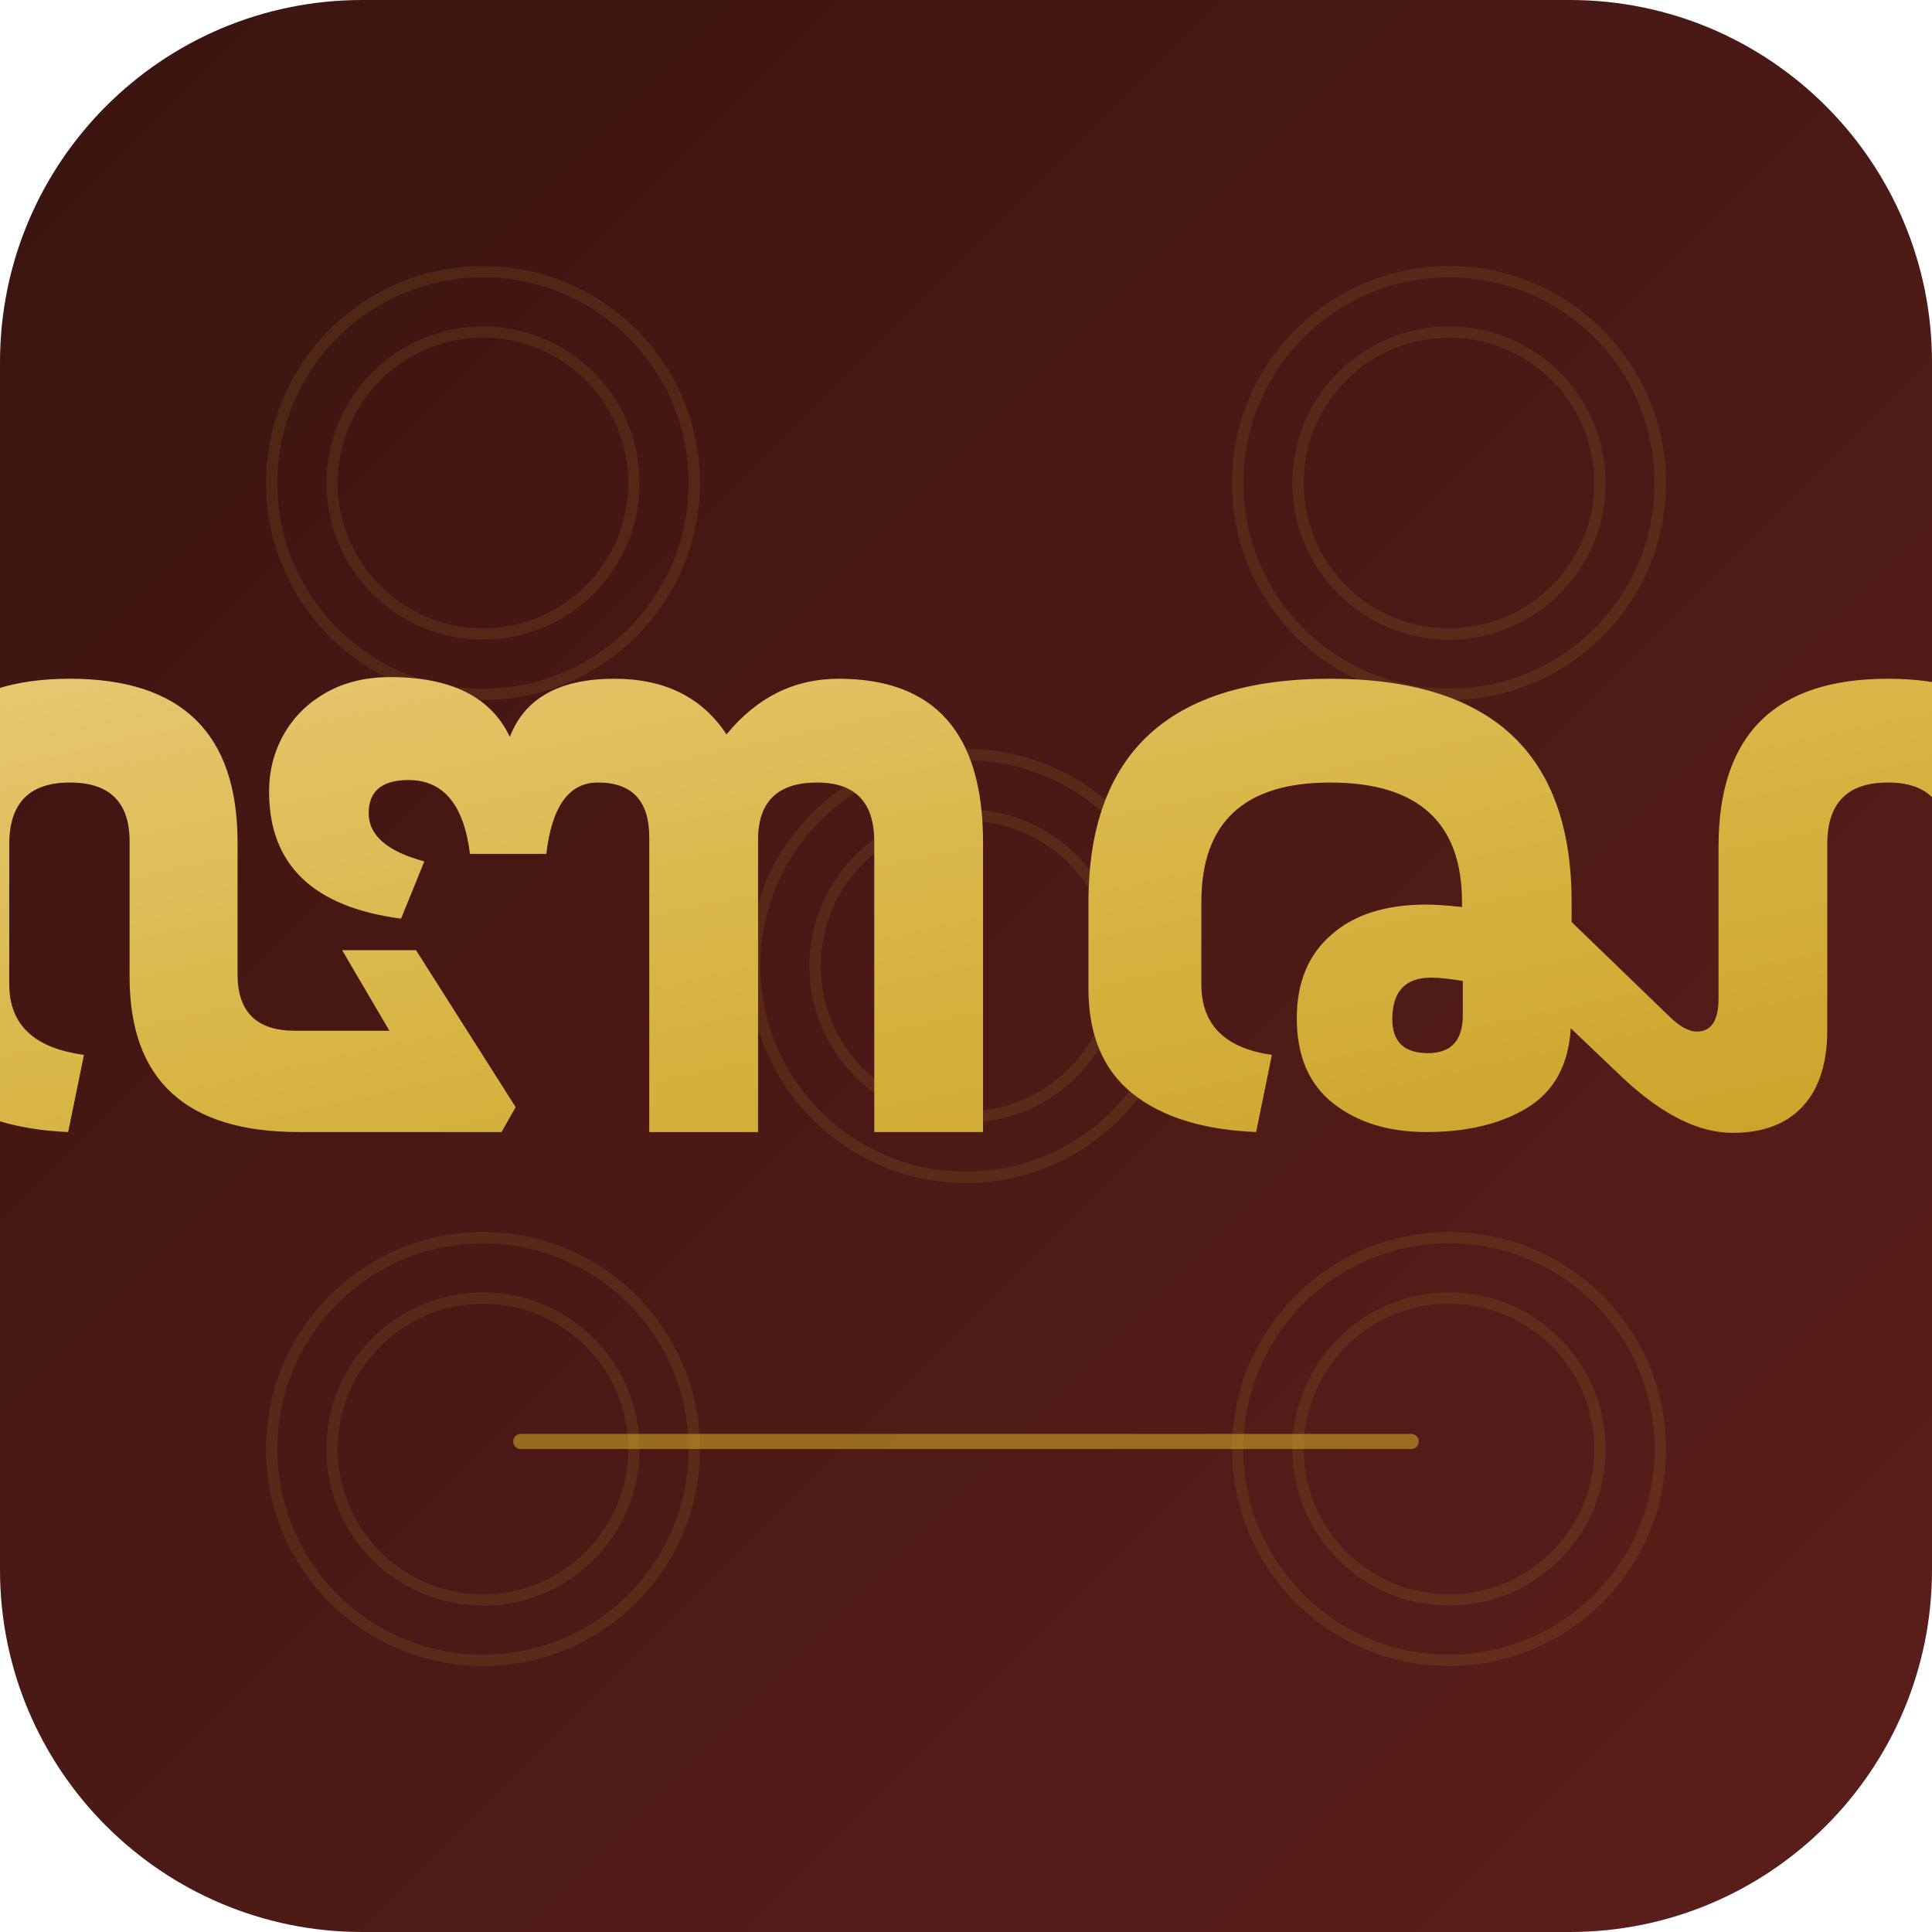
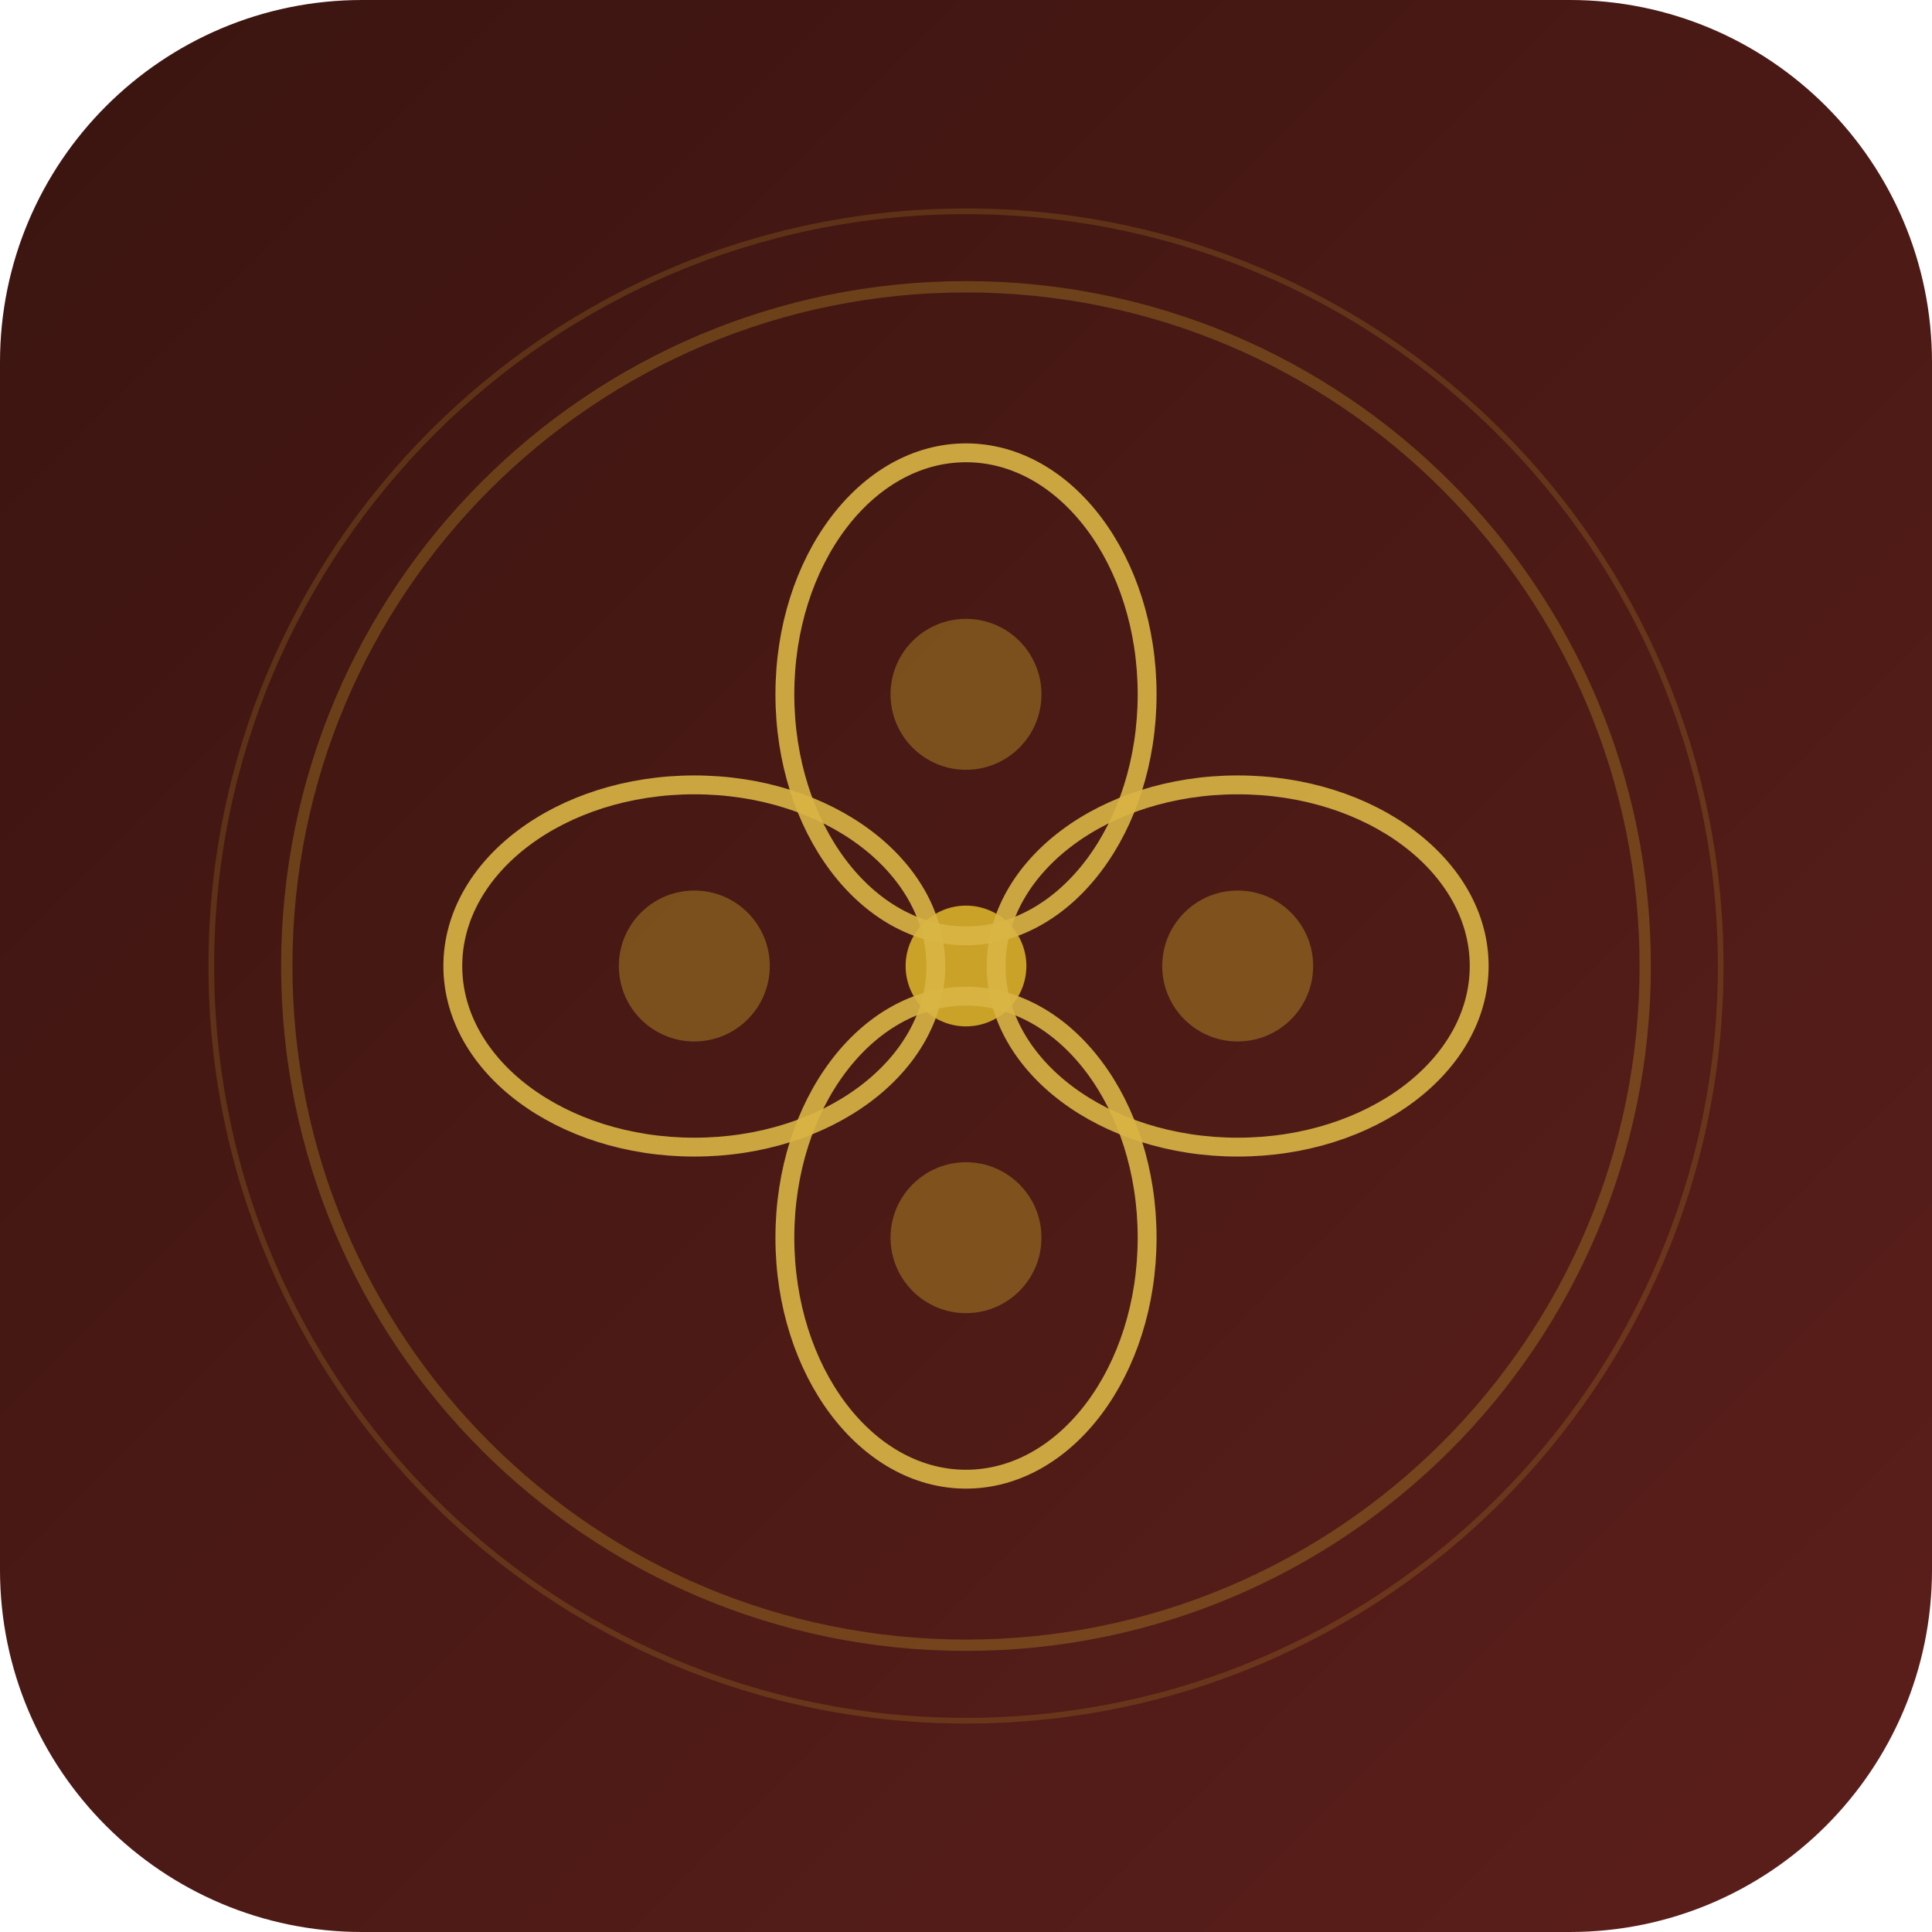
<svg xmlns="http://www.w3.org/2000/svg" viewBox="0 0 512 512">
  <defs>
    <linearGradient id="bg" x1="0%" y1="0%" x2="100%" y2="100%">
-       <stop offset="0%" style="stop-color:#3a1410" />
-       <stop offset="100%" style="stop-color:#5c1f1b" />
+       <stop offset="0%" stop-color="#3a1410" />
+       <stop offset="100%" stop-color="#5c1f1b" />
    </linearGradient>
    <linearGradient id="gold" x1="0%" y1="0%" x2="100%" y2="100%">
-       <stop offset="0%" style="stop-color:#e7c873" />
-       <stop offset="50%" style="stop-color:#d9b545" />
-       <stop offset="100%" style="stop-color:#c9a227" />
+       <stop offset="0%" stop-color="#e7c873" />
+       <stop offset="50%" stop-color="#d9b545" />
+       <stop offset="100%" stop-color="#c9a227" />
    </linearGradient>
  </defs>
  <rect width="512" height="512" rx="96" ry="96" fill="url(#bg)" />
-   <g opacity="0.12" fill="none" stroke="#c9a227" stroke-width="3">
-     <circle cx="128" cy="128" r="40" />
-     <circle cx="128" cy="128" r="56" />
-     <circle cx="384" cy="128" r="40" />
-     <circle cx="384" cy="128" r="56" />
-     <circle cx="128" cy="384" r="40" />
-     <circle cx="128" cy="384" r="56" />
-     <circle cx="384" cy="384" r="40" />
-     <circle cx="384" cy="384" r="56" />
-     <circle cx="256" cy="256" r="40" />
-     <circle cx="256" cy="256" r="56" />
+   <g transform="translate(256,256)">
+     <circle cx="0" cy="0" r="16" fill="#c9a227" />
+     <ellipse cx="0" cy="-72" rx="48" ry="64" fill="none" stroke="#d9b545" stroke-width="5" opacity="0.9" />
+     <ellipse cx="72" cy="0" rx="64" ry="48" fill="none" stroke="#d9b545" stroke-width="5" opacity="0.9" />
+     <ellipse cx="0" cy="72" rx="48" ry="64" fill="none" stroke="#d9b545" stroke-width="5" opacity="0.9" />
+     <ellipse cx="-72" cy="0" rx="64" ry="48" fill="none" stroke="#d9b545" stroke-width="5" opacity="0.9" />
+     <circle cx="0" cy="-72" r="20" fill="#c9a227" opacity="0.4" />
+     <circle cx="72" cy="0" r="20" fill="#c9a227" opacity="0.4" />
+     <circle cx="0" cy="72" r="20" fill="#c9a227" opacity="0.4" />
+     <circle cx="-72" cy="0" r="20" fill="#c9a227" opacity="0.4" />
  </g>
-   <text x="256" y="300" text-anchor="middle" font-family="serif" font-size="220" fill="url(#gold)" font-weight="bold">ꦧꦱ</text>
-   <rect x="136" y="380" width="240" height="4" rx="2" fill="#c9a227" opacity="0.6" />
+   <circle cx="256" cy="256" r="180" fill="none" stroke="#c9a227" stroke-width="3" opacity="0.3" />
+   <circle cx="256" cy="256" r="200" fill="none" stroke="#c9a227" stroke-width="1.5" opacity="0.2" />
</svg>
